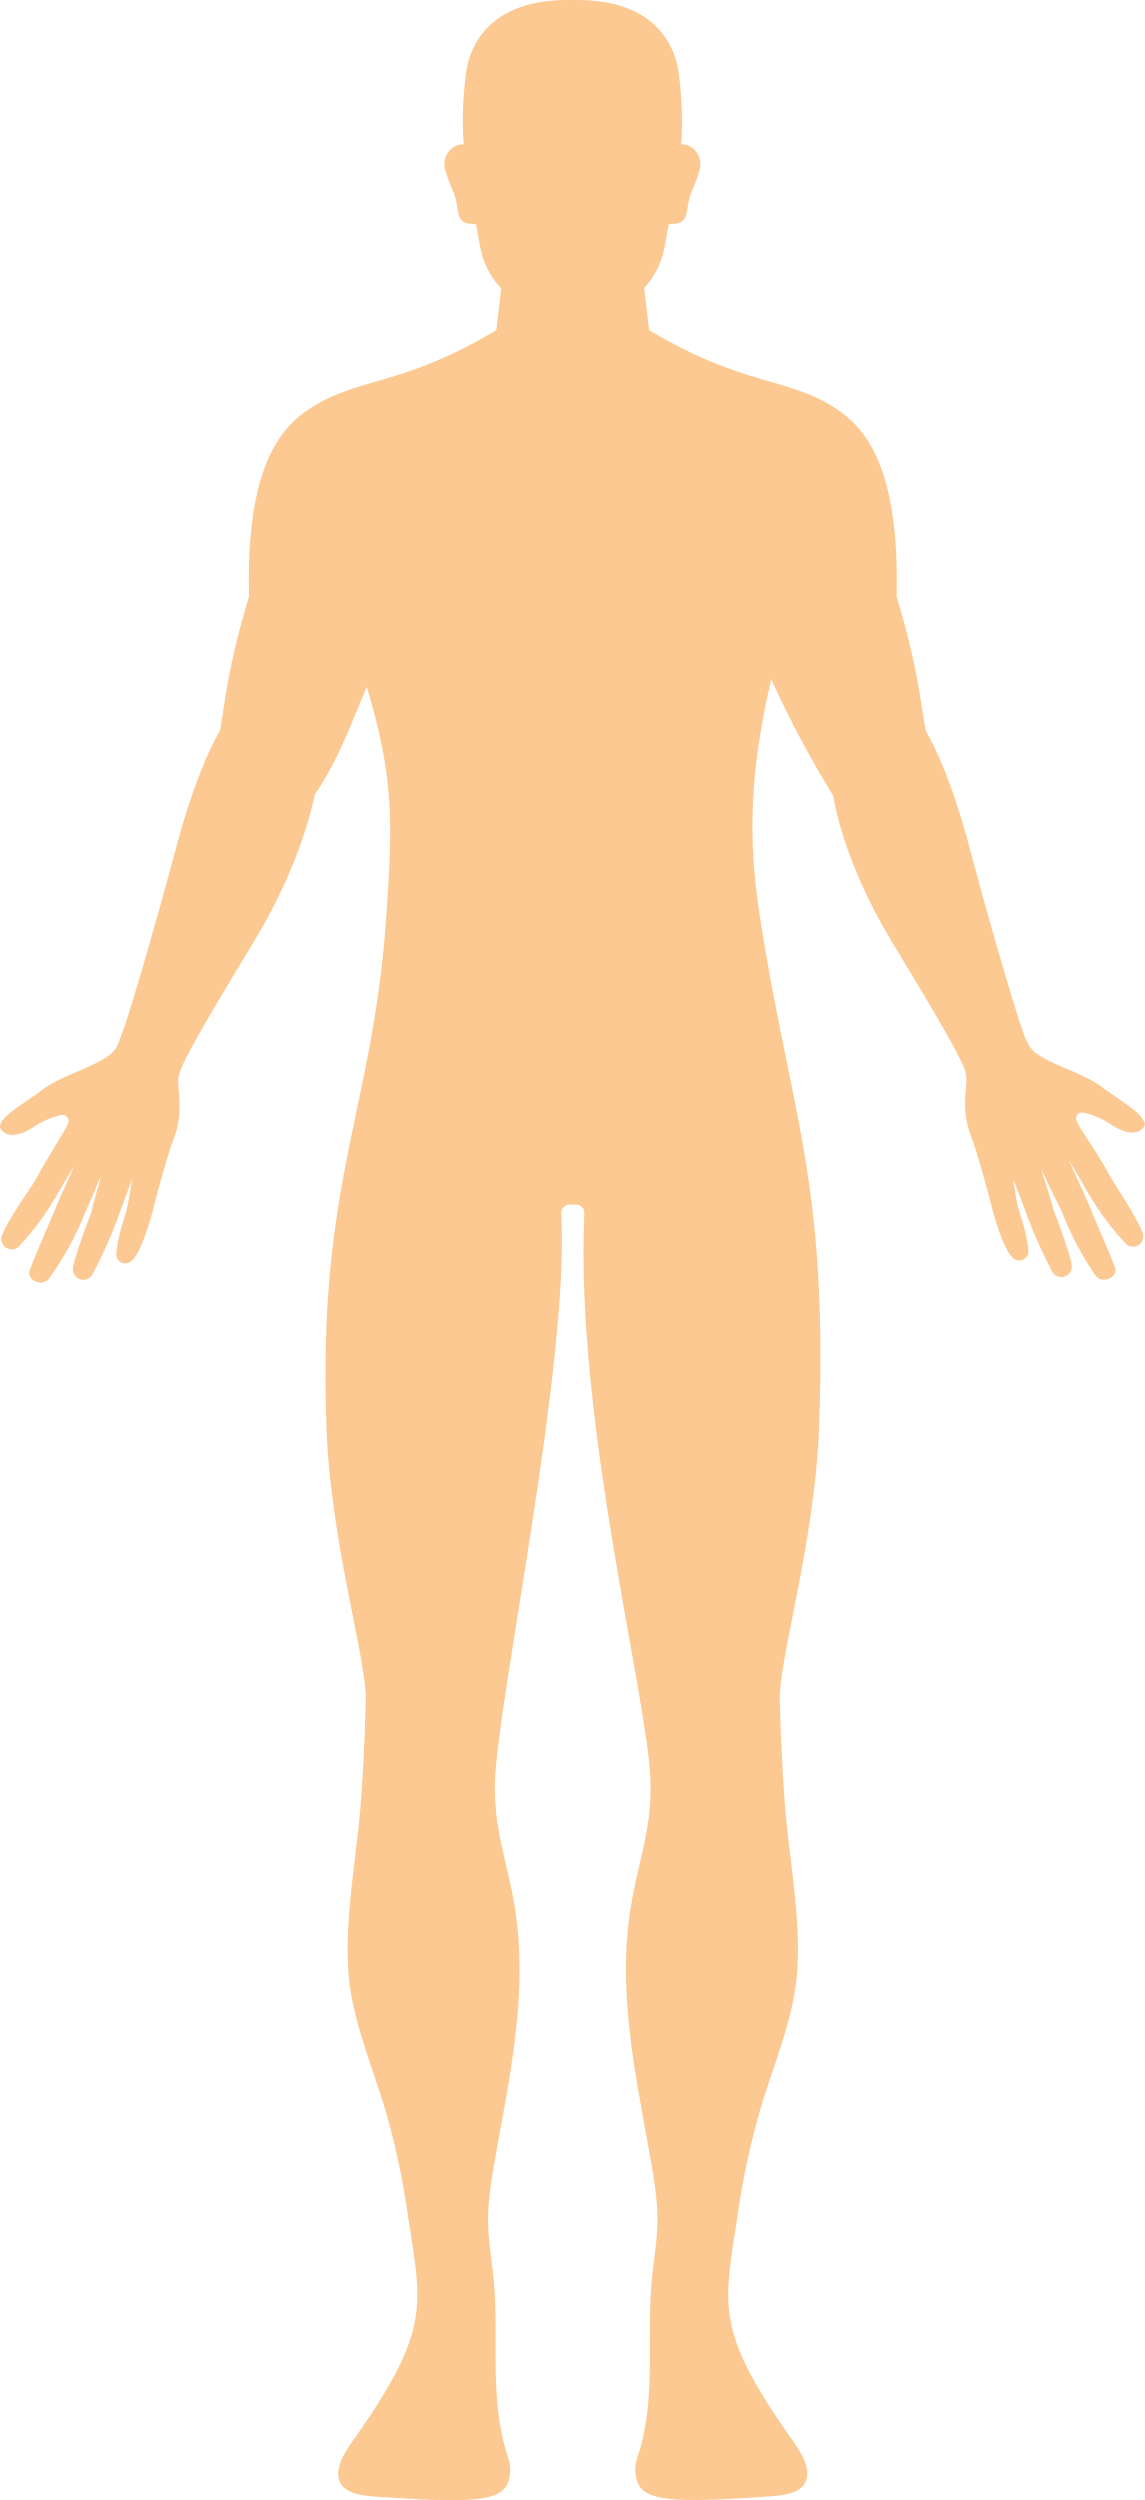
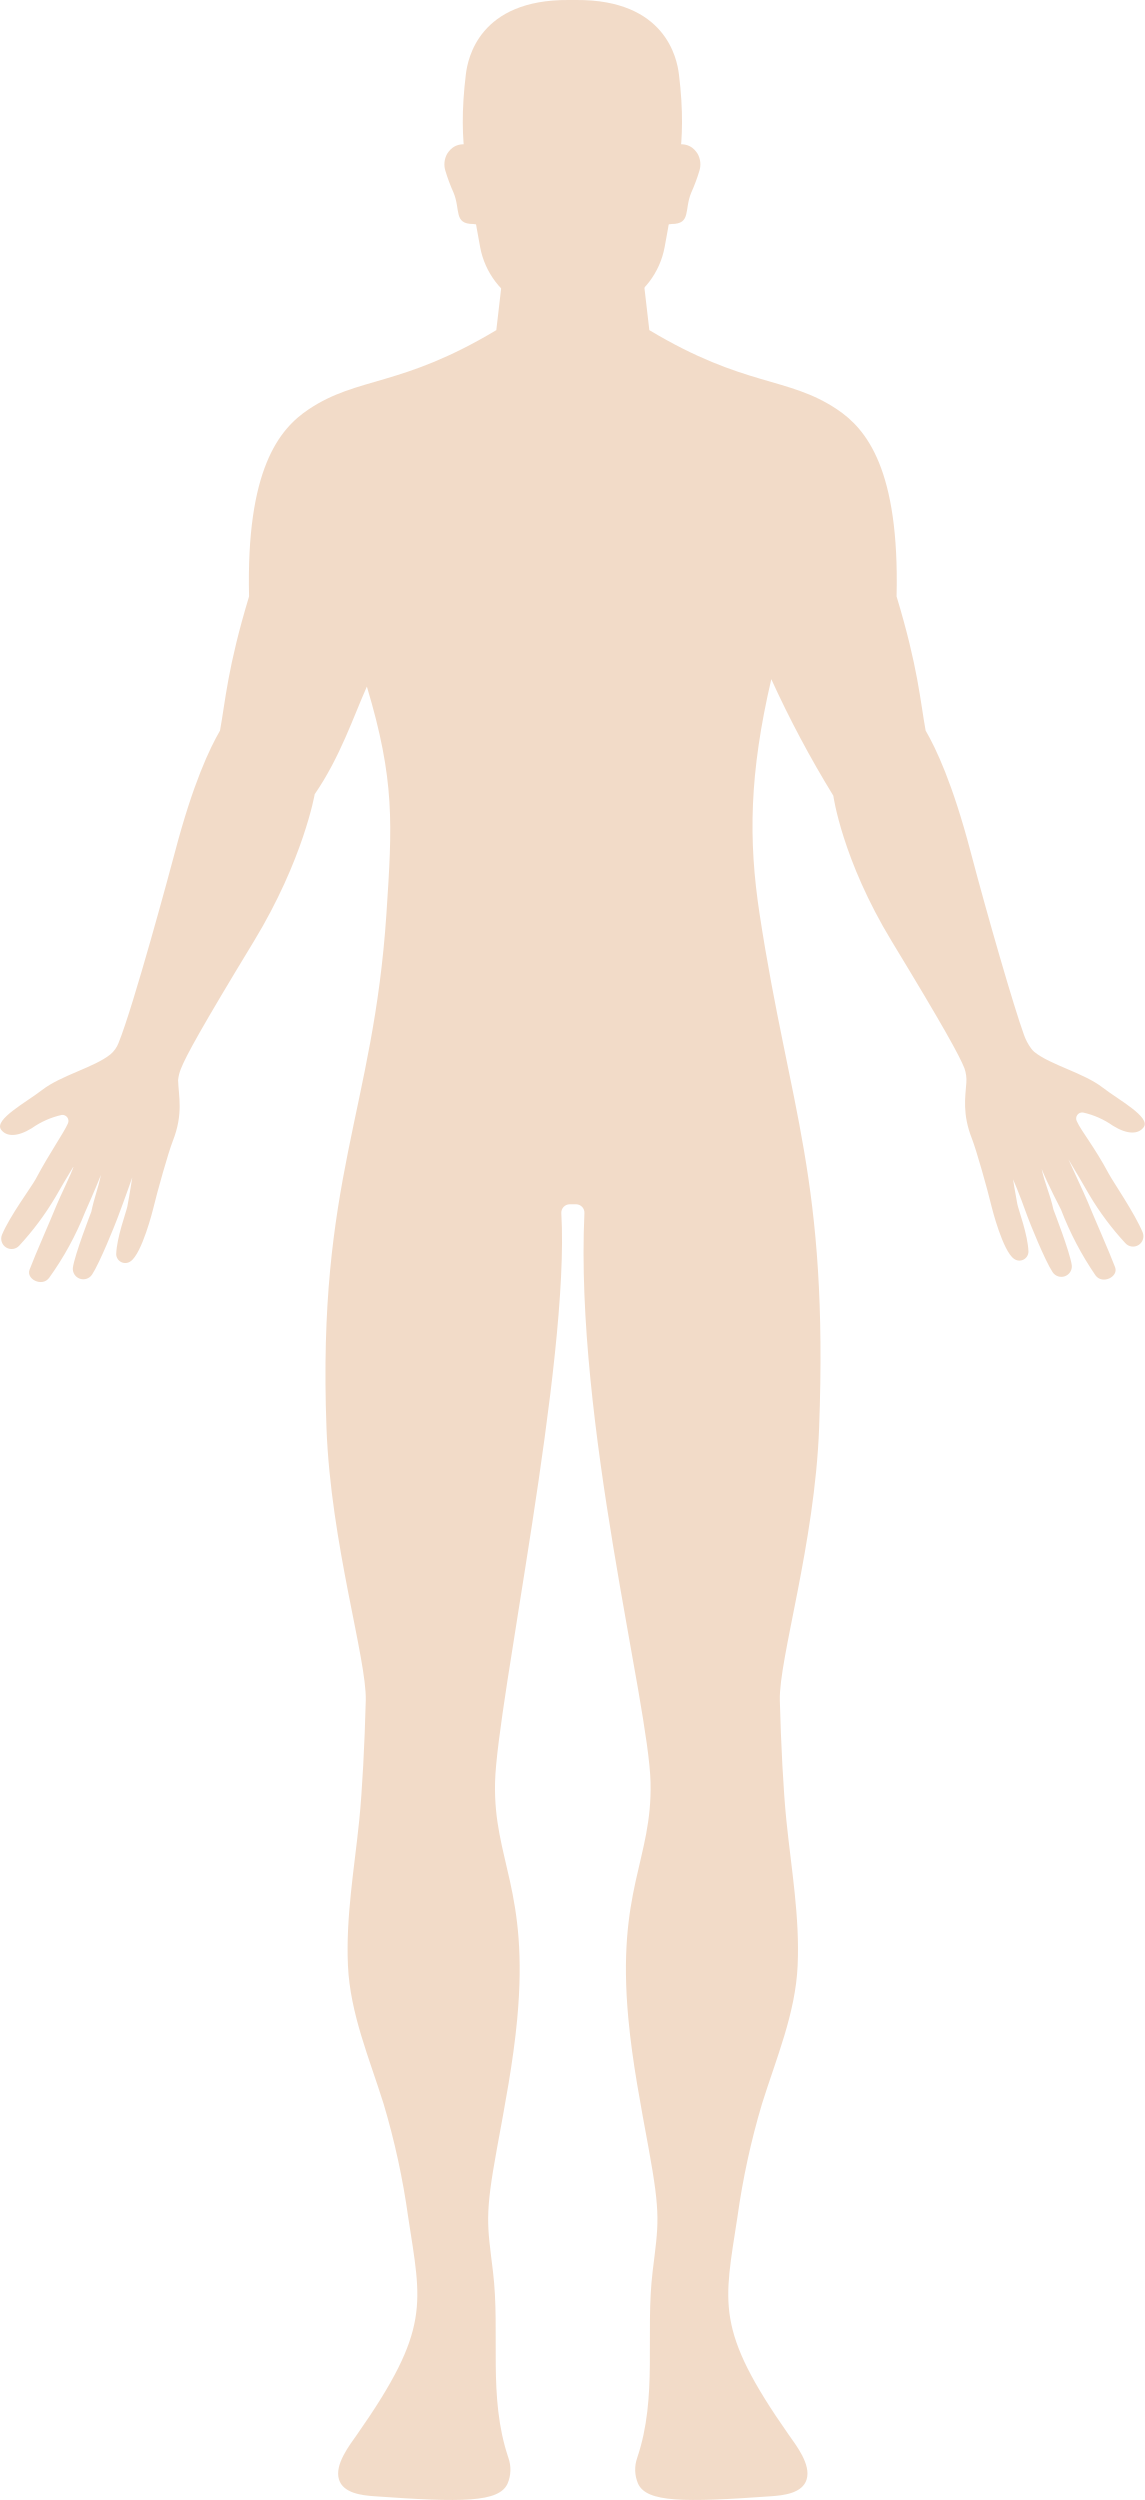
- <svg xmlns="http://www.w3.org/2000/svg" viewBox="0 0 164.02 358.19">
+ <svg xmlns="http://www.w3.org/2000/svg" width="193.487" height="422.541" viewBox="0 0 193.487 422.541">
  <defs>
-     <style>.cls-1{fill:#fcc992;}</style>
+     <clipPath id="clip-path">
+       <rect id="사각형_4864" data-name="사각형 4864" width="193.487" height="422.541" fill="none" />
+     </clipPath>
  </defs>
-   <g id="레이어_2" data-name="레이어 2">
-     <g id="_0" data-name="0">
-       <g id="_1" data-name="1">
-         <path class="cls-1" d="M96.23,20.89c2.3-.7,3.26.42,3.72,1.14a3.09,3.09,0,0,1,.25,2.46,25.59,25.59,0,0,1-1.15,3.09c-1,2.48,0,4.51-2.84,4.51-.89.07-3.11.68-3-.76A54.3,54.3,0,0,1,96.23,20.89Z" />
-         <path class="cls-1" d="M67.79,20.89c-2.3-.7-3.26.42-3.72,1.14a3.09,3.09,0,0,0-.25,2.46A25.59,25.59,0,0,0,65,27.58c1,2.48,0,4.51,2.84,4.51.89.07,3.12.68,3-.76A54.3,54.3,0,0,0,67.79,20.89Z" />
-         <path class="cls-1" d="M155.17,159.4a11.73,11.73,0,0,1,4.29,1.9c2.1,1.29,3.67,1.23,4.41.2,1-1.44-3.66-3.95-5.86-5.66-2.74-2.13-7.47-3.23-9.81-5.12a2.87,2.87,0,0,1-.48-.54,7.5,7.5,0,0,1-1-1.9c-1.44-4-5.21-17-7.64-26.21-2.6-9.88-5-14.87-6.45-17.39-.79-4.28-1.08-9-4.17-19.22.44-18.2-4.3-24-8.54-26.82C112.83,53.91,106.73,55.51,93,47.3l-1.5-12.89H72.61L71.11,47.3c-13.7,8.21-19.79,6.61-26.88,11.34-4.24,2.83-9,8.62-8.55,26.82-3.08,10.21-3.38,14.94-4.16,19.22-1.46,2.52-3.85,7.51-6.45,17.39-.67,2.54-6,22.14-8.09,27.37a3.85,3.85,0,0,1-1.16,1.62c-2.34,1.89-7.07,3-9.81,5.12-2.19,1.71-6.9,4.22-5.86,5.66.74,1,2.32,1.09,4.41-.2a12.11,12.11,0,0,1,4.29-1.9A.86.86,0,0,1,9.73,161c-.66,1.49-2.47,4-4.62,8-.57,1.06-3.73,5.31-4.83,8a1.49,1.49,0,0,0,2.49,1.53,41.44,41.44,0,0,0,5.16-6.91c.36-.68,2.13-3.65,2.64-4.49-.31,1-2,4.4-2.44,5.55-.76,1.92-3.11,7.21-3.89,9.32-.51,1.35,1.8,2.49,2.8,1.17a43.63,43.63,0,0,0,5.16-9.43s1.48-3.32,2.27-5.33c-.45,2.14-.91,3.06-1.38,5.29,0,0-2.39,6.14-2.64,8a1.5,1.5,0,0,0,2.74,1,66.19,66.19,0,0,0,3.62-8c1.26-3.36,2.15-5.92,2.15-5.92s-.41,2.61-.71,4.15c-.16.83-1.52,4.43-1.59,6.84a1.3,1.3,0,0,0,2.05,1c1.64-1.11,3.2-7.38,3.2-7.38.65-2.73,2.21-8.24,2.84-9.83,1.55-3.95.83-6.42.77-8.75a5.43,5.43,0,0,1,.41-1.63c.71-1.83,2.92-5.87,10.45-18.27,7.1-11.7,8.71-21.06,8.71-21.06,3.64-5.29,5.56-11.14,7.47-15.42,4,13.36,3.66,19.67,2.81,32.54-1.88,28.33-9.92,38-8.59,73.7.61,16.53,5.78,33.08,5.63,39-.16,6.17-.51,13-.94,17.14-.7,6.94-1.93,13.88-1.61,20.88.31,6.83,3.07,13.27,5.1,19.76a109.39,109.39,0,0,1,3.52,16.23c1.9,12.44,3.27,16-7.28,31.11-1.14,1.62-3.28,4.34-2.63,6.5.61,2,3.33,2.27,5,2.4,12.65.9,17.89.89,19.13-1.79a5.11,5.11,0,0,0,.11-3.75c-2.94-8.75-1.11-17.76-2.2-26.72-.82-6.75-1.19-7.89.59-17.63,1.12-6.14,2.31-12.28,2.89-18.5,1.72-18.53-3.43-22.78-3.18-33.88.27-11.37,10.75-60.28,9.5-81.57a1.21,1.21,0,0,1,1.19-1.27c.31,0,.63,0,.93,0a1.2,1.2,0,0,1,1.19,1.26C82.35,203.76,93,244,93.21,255.39c.26,11.1-4.89,15.35-3.17,33.88.57,6.22,1.77,12.36,2.89,18.5,1.78,9.74,1.41,10.88.59,17.63-1.09,9,.74,18-2.21,26.72a5.11,5.11,0,0,0,.12,3.75c1.24,2.68,6.47,2.69,19.12,1.79,1.69-.13,4.42-.42,5-2.4.66-2.16-1.49-4.88-2.62-6.5-10.56-15.08-9.18-18.67-7.28-31.11a109.39,109.39,0,0,1,3.52-16.23c2-6.49,4.79-12.93,5.1-19.76.32-7-.91-13.94-1.62-20.88-.42-4.18-.77-11-.93-17.14-.15-5.94,5-22.49,5.63-39,1.33-35.8-4.22-45.46-8.52-73.63-1.64-10.68-1.47-20.18,1.67-33.68a151.7,151.7,0,0,0,8.89,16.7s1.25,9.15,8.36,20.85c7.45,12.27,9.68,16.35,10.43,18.21a5.14,5.14,0,0,1,.27,2.05c-.15,2.13-.6,4.49.8,8,.63,1.59,2.19,7.1,2.85,9.83,0,0,1.56,6.27,3.19,7.38a1.3,1.3,0,0,0,2.06-1c-.08-2.4-1.44-6-1.6-6.84-.3-1.54-.61-3.52-.61-3.52s.78,1.73,2.06,5.3a63.71,63.71,0,0,0,3.61,8,1.5,1.5,0,0,0,2.75-1c-.26-1.89-2.64-8-2.64-8-.48-2.22-1.23-3.65-1.68-5.79.78,2,2.78,5.84,2.78,5.84a45.46,45.46,0,0,0,4.94,9.42c1,1.33,3.31.19,2.8-1.17-.78-2.1-3.13-7.4-3.89-9.31-.41-1-2.76-6.05-2.8-6.17.52.84,2.64,4.43,3,5.11a40.76,40.76,0,0,0,5.16,6.91,1.48,1.48,0,0,0,2.48-1.53c-1.1-2.68-4.26-7.3-4.83-8.36-2.15-4-4-6.13-4.62-7.61A.86.86,0,0,1,155.17,159.4Z" />
-         <path class="cls-1" d="M97.27,10.61C97,8.41,95.38-.08,82.55,0H81.47C68.64-.08,67,8.41,66.75,10.61,65.43,21.36,67.42,25.8,68,30.72c.11.94.45,2.83.8,4.7a11.73,11.73,0,0,0,6.34,8.36,17.17,17.17,0,0,0,6.67,2h.4a17.31,17.31,0,0,0,6.67-2,11.7,11.7,0,0,0,6.34-8.36c.35-1.87.69-3.76.8-4.7C96.61,25.8,98.59,21.36,97.27,10.61Z" />
-       </g>
+   <g id="img-body" transform="translate(0 0)">
+     <g id="그룹_1625" data-name="그룹 1625" transform="translate(0 0)" clip-path="url(#clip-path)">
+       <path id="패스_477" data-name="패스 477" d="M96.775,20.927c2.71-.817,3.848.5,4.387,1.345a3.639,3.639,0,0,1,.3,2.9,29.956,29.956,0,0,1-1.361,3.649c-1.233,2.921.014,5.326-3.342,5.326-1.055.074-3.679.8-3.559-.9.16-2.293,2.934-11.385,3.578-12.319" transform="translate(16.742 3.713)" fill="#f2dbc8" />
+       <path id="패스_478" data-name="패스 478" d="M68.53,20.927c-2.71-.817-3.848.5-4.387,1.345a3.639,3.639,0,0,0-.3,2.9,29.954,29.954,0,0,0,1.361,3.649c1.233,2.921-.014,5.326,3.342,5.326,1.055.074,3.679.8,3.559-.9-.16-2.293-2.934-11.385-3.578-12.319" transform="translate(11.44 3.713)" fill="#f2dbc8" />
+       <path id="패스_479" data-name="패스 479" d="M183.05,181.852a14.07,14.07,0,0,1,5.059,2.24c2.47,1.524,4.325,1.452,5.2.235,1.226-1.7-4.327-4.662-6.921-6.678-3.229-2.51-8.807-3.81-11.572-6.037a3.561,3.561,0,0,1-.569-.633,8.786,8.786,0,0,1-1.175-2.239c-1.7-4.673-6.151-20.044-9.012-30.918-3.067-11.656-5.886-17.544-7.613-20.521-.924-5.05-1.266-10.621-4.911-22.675.512-21.469-5.08-28.295-10.075-31.63-8.364-5.584-15.557-3.693-31.714-13.379l-1.764-15.208H85.649L83.885,49.616C67.728,59.3,60.534,57.411,52.171,63c-5,3.335-10.586,10.16-10.075,31.63-3.644,12.054-3.987,17.625-4.911,22.675-1.726,2.977-4.546,8.865-7.613,20.521-.789,3-7.022,26.114-9.541,32.284a4.7,4.7,0,0,1-1.362,1.911c-2.765,2.227-8.344,3.528-11.572,6.037-2.594,2.017-8.147,4.983-6.921,6.678.88,1.217,2.734,1.289,5.2-.235a14.069,14.069,0,0,1,5.059-2.24,1.022,1.022,0,0,1,1.043,1.443c-.783,1.748-2.918,4.663-5.455,9.414-.665,1.246-4.394,6.26-5.7,9.423a1.752,1.752,0,0,0,2.934,1.807,48.317,48.317,0,0,0,6.088-8.158c.433-.8,2.511-4.3,3.123-5.293-.366,1.223-2.337,5.192-2.878,6.548-.9,2.257-3.672,8.505-4.6,10.985-.595,1.6,2.13,2.947,3.305,1.381a51.479,51.479,0,0,0,6.086-11.122s1.752-3.918,2.677-6.284c-.53,2.523-1.073,3.612-1.63,6.234,0,0-2.817,7.242-3.115,9.465a1.774,1.774,0,0,0,3.24,1.151c1.325-2,3.911-8.506,4.264-9.445,1.495-3.966,2.537-6.988,2.537-6.988s-.475,3.081-.829,4.9c-.191.98-1.8,5.228-1.885,8.069A1.531,1.531,0,0,0,22.071,207c1.931-1.309,3.771-8.7,3.771-8.7.775-3.223,2.615-9.719,3.353-11.6,1.833-4.665.986-7.582.906-10.321a6.823,6.823,0,0,1,.481-1.929c.847-2.153,3.45-6.92,12.336-21.554,8.379-13.8,10.271-24.843,10.271-24.843,4.294-6.237,6.562-13.14,8.819-18.19,4.735,15.765,4.312,23.211,3.305,38.393-2.212,33.416-11.7,44.831-10.131,86.942.724,19.5,6.816,39.017,6.639,46.025-.184,7.28-.6,15.289-1.1,20.223-.829,8.182-2.289,16.369-1.91,24.623.37,8.066,3.624,15.663,6.019,23.314a129.451,129.451,0,0,1,4.158,19.144c2.237,14.676,3.857,18.911-8.595,36.7-1.335,1.91-3.868,5.122-3.1,7.666.713,2.344,3.929,2.685,5.924,2.828,14.921,1.071,21.1,1.05,22.562-2.112a6.011,6.011,0,0,0,.133-4.421c-3.473-10.322-1.319-20.952-2.6-31.514-.966-7.965-1.407-9.309.694-20.8,1.325-7.242,2.731-14.485,3.413-21.823,2.028-21.855-4.049-26.871-3.748-39.967.309-13.412,12.672-71.1,11.2-96.222a1.426,1.426,0,0,1,1.406-1.5c.359,0,.74,0,1.1,0a1.418,1.418,0,0,1,1.4,1.491c-1.636,35.326,10.866,82.74,11.177,96.23.3,13.1-5.776,18.112-3.747,39.967.681,7.339,2.088,14.582,3.412,21.823,2.1,11.494,1.66,12.838.694,20.8-1.281,10.562.874,21.192-2.6,31.514a6.017,6.017,0,0,0,.134,4.421c1.464,3.161,7.639,3.183,22.561,2.112,2-.143,5.213-.484,5.924-2.828.773-2.544-1.759-5.757-3.1-7.666-12.452-17.788-10.831-22.023-8.594-36.7a129.3,129.3,0,0,1,4.158-19.144c2.394-7.651,5.647-15.248,6.017-23.314.379-8.254-1.081-16.441-1.909-24.623-.5-4.933-.915-12.943-1.1-20.223-.178-7.008,5.914-26.528,6.639-46.025,1.57-42.237-4.976-53.628-10.055-86.865-1.924-12.591-1.728-23.8,1.974-39.724a181.258,181.258,0,0,0,10.483,19.7s1.483,10.787,9.863,24.588c8.788,14.477,11.428,19.3,12.3,21.481a6.026,6.026,0,0,1,.321,2.423c-.179,2.511-.7,5.293.95,9.495.737,1.878,2.578,8.374,3.353,11.6,0,0,1.84,7.392,3.771,8.7a1.531,1.531,0,0,0,2.422-1.219c-.085-2.841-1.694-7.088-1.885-8.069-.354-1.817-.717-4.162-.717-4.162s.925,2.05,2.425,6.253c.337.945,2.94,7.447,4.264,9.445a1.774,1.774,0,0,0,3.24-1.153c-.3-2.222-3.115-9.465-3.115-9.465-.557-2.621-1.449-4.306-1.978-6.829.925,2.366,3.274,6.88,3.274,6.88a53.728,53.728,0,0,0,5.837,11.122c1.175,1.565,3.9.217,3.305-1.381-.924-2.48-3.693-8.728-4.6-10.986-.48-1.2-3.255-7.134-3.3-7.272.611.991,3.107,5.222,3.54,6.019a48.309,48.309,0,0,0,6.088,8.157,1.751,1.751,0,0,0,2.934-1.806c-1.3-3.163-5.032-8.617-5.7-9.863-2.536-4.75-4.671-7.226-5.455-8.975a1.021,1.021,0,0,1,1.043-1.442" transform="translate(0 6.181)" fill="#f2dbc8" />
+       <path id="패스_480" data-name="패스 480" d="M102.832,12.519C102.511,9.917,100.6-.1,85.467,0H84.2C69.06-.1,67.152,9.917,66.832,12.519,65.273,25.2,67.614,30.432,68.3,36.236c.132,1.115.528,3.343.945,5.553a13.812,13.812,0,0,0,7.478,9.854A20.151,20.151,0,0,0,84.6,53.964a.982.982,0,0,0,.236.009c.078,0,.159.011.237.008a20.49,20.49,0,0,0,7.868-2.339,13.806,13.806,0,0,0,7.478-9.855c.416-2.208.813-4.437.945-5.551.689-5.8,3.031-11.038,1.472-23.717" transform="translate(11.911 0)" fill="#f2dbc8" />
    </g>
  </g>
</svg>
